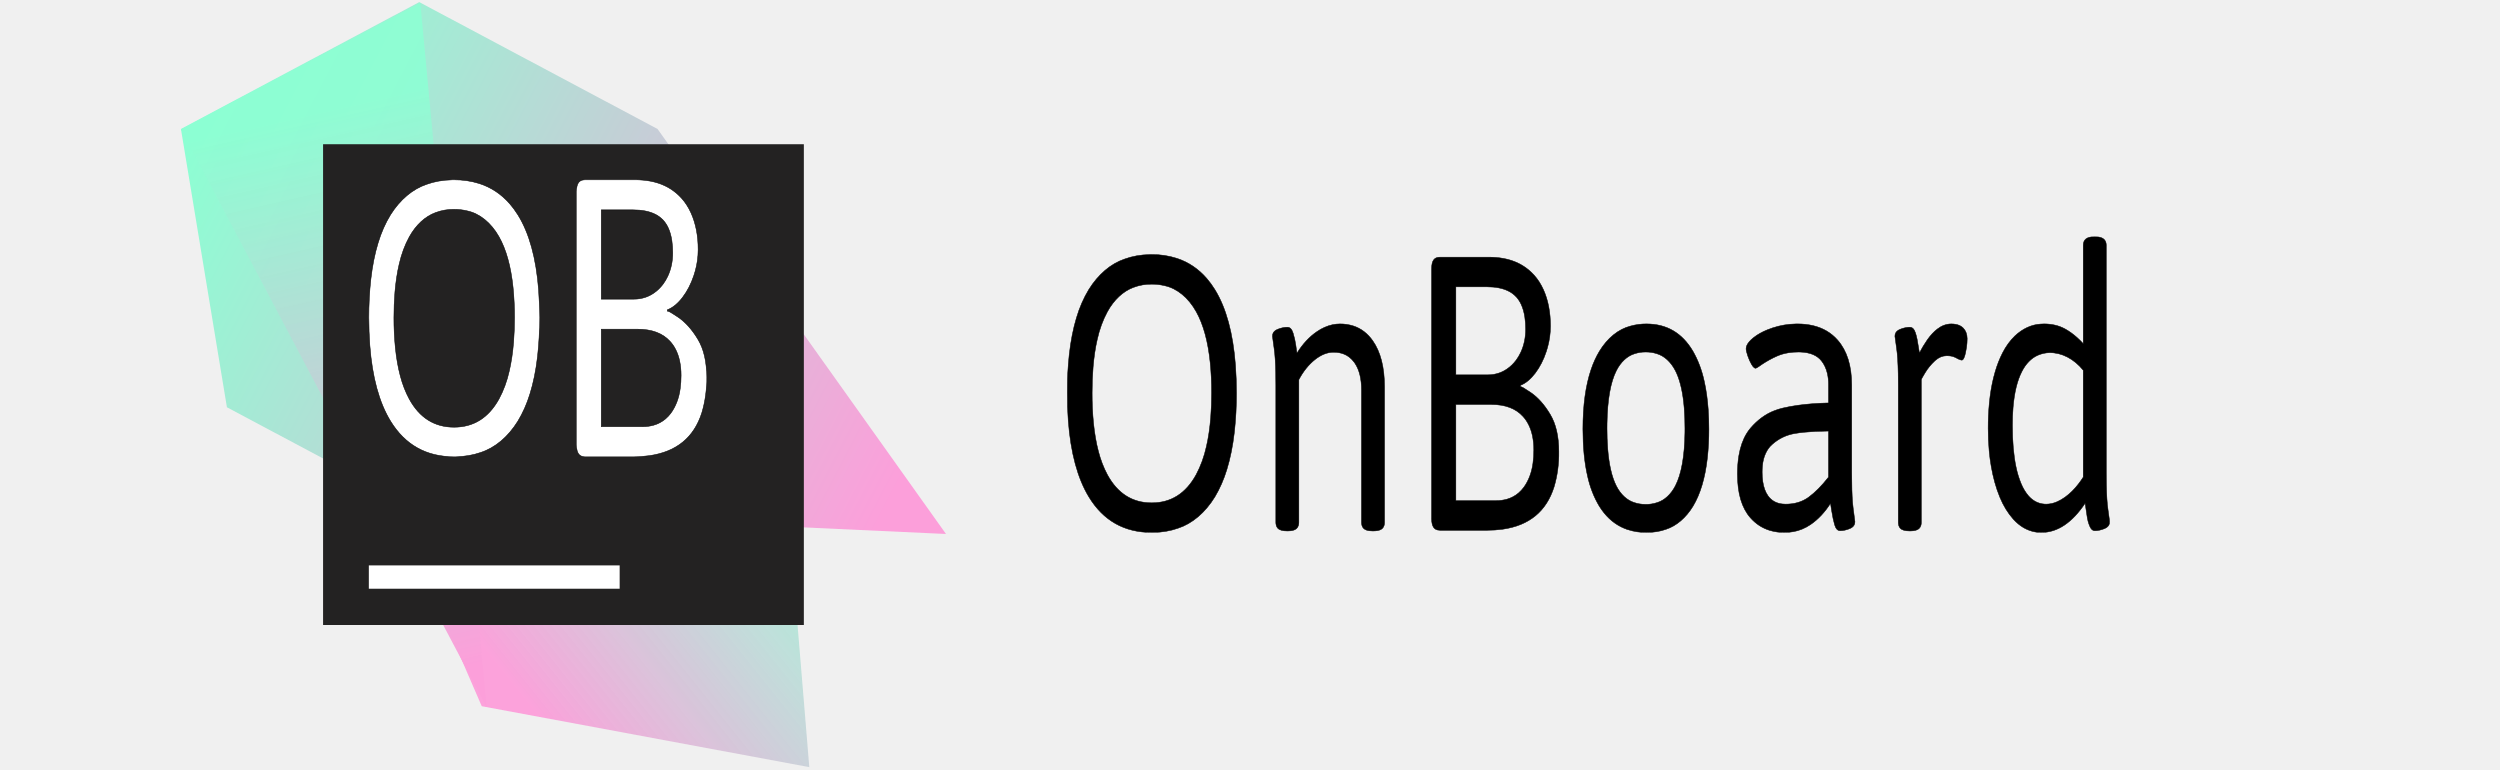
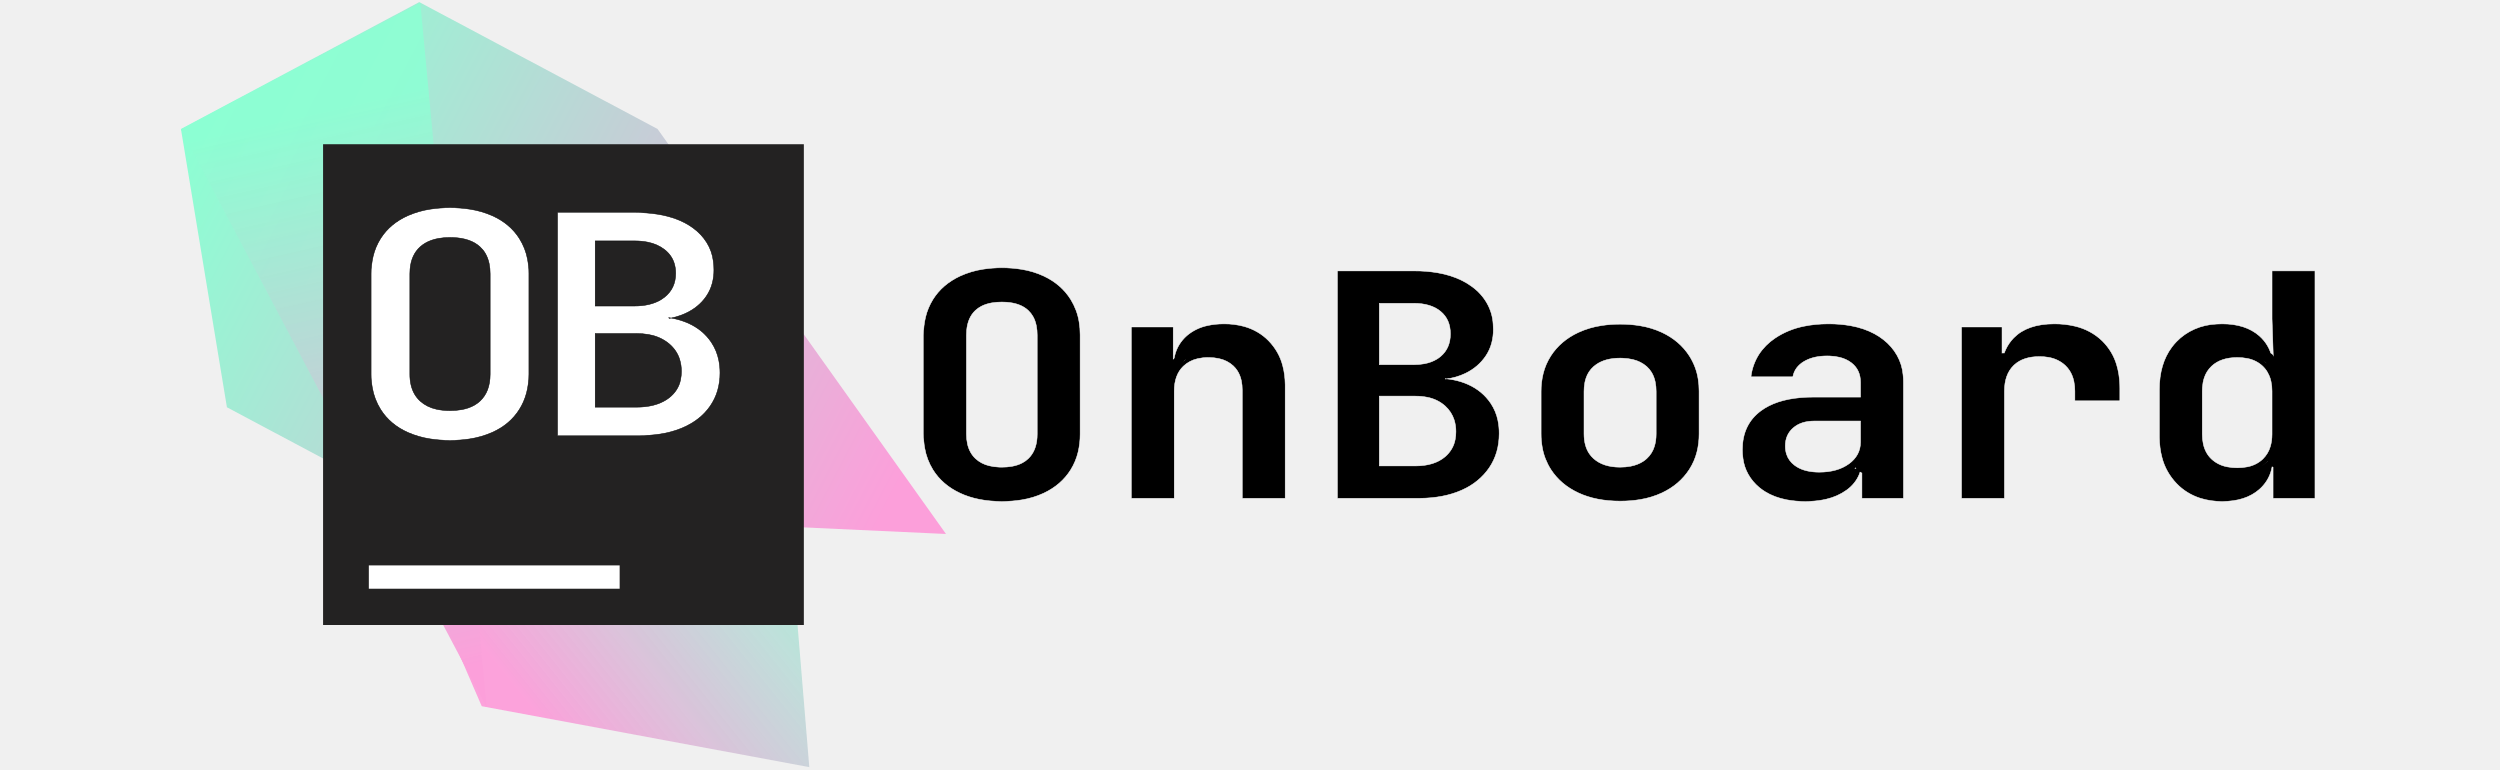
<svg xmlns="http://www.w3.org/2000/svg" version="1.1" width="130" height="40" viewBox="-50,126.499,1300,400.001">
  <defs>
    <clipPath id="clip-1">
-       <rect x="75.249" y="221.374" transform="scale(0.57143,0.57143)" width="700" height="700" id="clip-1" fill="none" stroke="none" stroke-width="1" stroke-linecap="butt" stroke-linejoin="miter" />
+       <rect x="-50" y="126.499" width="1300" height="400.001" id="clip-1" fill="none" stroke="none" stroke-width="1" stroke-linecap="butt" stroke-linejoin="miter" />
    </clipPath>
    <clipPath id="clip-2">
      <rect x="75.249" y="221.374" transform="scale(0.57143,0.57143)" width="700" height="700" id="clip-2" fill="none" stroke="none" stroke-width="1" stroke-linecap="butt" stroke-linejoin="miter" />
    </clipPath>
    <clipPath id="clip-3">
      <rect x="75.249" y="221.374" transform="scale(0.57143,0.57143)" width="700" height="700" id="clip-3" fill="none" stroke="none" stroke-width="1" stroke-linecap="butt" stroke-linejoin="miter" />
+     </clipPath>
+     <clipPath id="clip-4">
+       <rect x="75.249" y="221.374" transform="scale(0.57143,0.57143)" width="700" height="700" id="clip-4" fill="none" stroke="none" stroke-width="1" stroke-linecap="butt" stroke-linejoin="miter" />
    </clipPath>
    <linearGradient x1="215.031" y1="481.288" x2="365.537" y2="361.108" gradientUnits="userSpaceOnUse" id="color-1">
      <stop offset="0" stop-color="#fc9fda" stop-opacity="0.97" />
      <stop offset="1" stop-color="#8cffd3" stop-opacity="0.76" />
    </linearGradient>
    <linearGradient x1="47.678" y1="197.124" x2="412.71" y2="388.064" gradientUnits="userSpaceOnUse" id="color-2">
      <stop offset="0" stop-color="#8cffd3" />
      <stop offset="1" stop-color="#fc9fda" />
    </linearGradient>
    <linearGradient x1="130.793" y1="180.276" x2="197.06" y2="472.302" gradientUnits="userSpaceOnUse" id="color-3">
      <stop offset="0" stop-color="#8cffd3" stop-opacity="0.87" />
      <stop offset="1" stop-color="#fc9fda" />
    </linearGradient>
-     <linearGradient x1="174.004" y1="439.605" x2="259.147" y2="359.034" gradientUnits="userSpaceOnUse" id="color-4">
-       <stop offset="0" stop-color="#0e0202" />
-       <stop offset="1" stop-color="#000000" />
-     </linearGradient>
-     <linearGradient x1="216.069" y1="448.665" x2="301.212" y2="368.093" gradientUnits="userSpaceOnUse" id="color-5">
-       <stop offset="0" stop-color="#0e0202" />
-       <stop offset="1" stop-color="#000000" />
-     </linearGradient>
-     <clipPath id="clip-4">
-       <rect x="85.454" y="94.446" transform="scale(1.65928,2.32937)" width="53.517" height="61.819" id="clip-4" fill="none" fill-rule="nonzero" stroke="none" stroke-width="1" stroke-linecap="butt" />
-     </clipPath>
    <clipPath id="clip-5">
-       <rect x="148.461" y="92.803" transform="scale(1.68244,2.37063)" width="40.239" height="60.743" id="clip-5" fill="none" fill-rule="nonzero" stroke="none" stroke-width="1" stroke-linecap="butt" />
+       <rect x="129.101" y="149.147" transform="scale(1.85901,1.58903)" width="45.401" height="73.001" id="clip-5" fill="none" fill-rule="nonzero" stroke="none" stroke-width="1" stroke-linecap="butt" />
    </clipPath>
    <clipPath id="clip-6">
-       <rect x="307.135" y="106.767" transform="scale(1.64414,2.33793)" width="329.688" height="65.773" id="clip-6" fill="none" fill-rule="nonzero" stroke="none" stroke-width="1" stroke-linecap="butt" />
+       <rect x="76.732" y="145.352" transform="scale(1.86362,1.61333)" width="44.001" height="75.001" id="clip-6" fill="none" fill-rule="nonzero" stroke="none" stroke-width="1" stroke-linecap="butt" />
+     </clipPath>
+     <clipPath id="clip-7">
+       <rect x="240.873" y="164.045" transform="scale(1.78611,1.61998)" width="405.1" height="75.002" id="clip-7" fill="none" fill-rule="nonzero" stroke="none" stroke-width="1" stroke-linecap="butt" />
    </clipPath>
  </defs>
  <g id="document" fill-opacity="0" fill="#ffffff" fill-rule="nonzero" stroke="#000000" stroke-width="0" stroke-linecap="butt" stroke-linejoin="miter" stroke-miterlimit="10" stroke-dasharray="" stroke-dashoffset="0" font-family="none" font-weight="none" font-size="none" text-anchor="none" style="mix-blend-mode: normal">
    <rect x="-26.923" y="158.125" transform="scale(1.85714,0.8)" width="700" height="500" id="Shape 1 1" vector-effect="non-scaling-stroke" />
  </g>
  <g fill="none" fill-rule="none" stroke="none" stroke-width="none" stroke-linecap="none" stroke-linejoin="none" stroke-miterlimit="10" stroke-dasharray="" stroke-dashoffset="0" font-family="none" font-weight="none" font-size="none" text-anchor="none" style="mix-blend-mode: normal">
    <g>
      <g id="stage">
        <g id="layer1 1">
          <g clip-path="url(#clip-1)" id="Group 1" fill-rule="nonzero">
            <g id="Group 1" fill-opacity="0" fill="#ffffff" stroke="#000000" stroke-width="0" stroke-linecap="butt" stroke-linejoin="miter">
-               <rect x="75.249" y="158.124" transform="scale(0.57143,0.8)" width="700" height="500" id="Shape 1" />
+               <rect x="-26.923" y="158.125" transform="scale(1.85714,0.8)" width="700" height="500" id="Shape 1" />
            </g>
            <g id="Group 1">
              <g id="Group 1">
                <g id="Group 1">
                  <g id="Group 1">
                    <g clip-path="url(#clip-2)" id="Group 1">
                      <g id="Group 1" fill-opacity="0" fill="#ffffff" stroke="#000000" stroke-width="0" stroke-linecap="butt" stroke-linejoin="miter">
                        <rect x="75.249" y="158.124" transform="scale(0.57143,0.8)" width="700" height="500" id="Shape 1" />
                      </g>
                      <g id="Group 1">
                        <g id="Group 1">
                          <g id="Group 1">
                            <g id="Group 1">
                              <g clip-path="url(#clip-3)" id="Group 1">
                                <g id="Group 1" fill-opacity="0" fill="#ffffff" stroke="#000000" stroke-width="0" stroke-linecap="butt" stroke-linejoin="miter">
-                                   <rect x="75.249" y="221.374" transform="scale(0.57143,0.57143)" width="700" height="700" id="Shape 1" />
+                                   <rect x="75.249" y="158.124" transform="scale(0.57143,0.8)" width="700" height="500" id="Shape 1" />
                                </g>
-                                 <g id="Group 1" stroke-width="1" stroke-linecap="round" stroke-linejoin="round">
+                                 <g id="Group 1">
                                  <g id="Group 1">
                                    <g id="Group 1">
                                      <g id="Group 1">
-                                         <path d="" id="Path 1" fill="none" stroke="#000000" />
-                                         <path d="M198.654,329.588" id="Path 1" fill-opacity="0" fill="#ffffff" stroke-opacity="0" stroke="#000000" />
-                                         <path d="M200.502,493.73l-58.799,-135.801l216.773,17.971l12.355,149.513z" id="Path 1" fill="url(#color-1)" stroke-opacity="0" stroke="#000000" />
-                                         <path d="M44.086,193.572l123.92,-65.987l123.92,65.987l149.987,210.596l-273.907,-12.636l-100.009,-53.254z" id="Path 1" fill="url(#color-2)" stroke-opacity="0" stroke="#000000" />
-                                         <path d="M203.048,494.203l-158.962,-300.449l124.466,-65.879z" id="Path 1" fill="url(#color-3)" stroke-opacity="0" stroke="#000000" />
-                                         <path d="M232.861,384.176" id="Path 1" fill="url(#color-4)" stroke="#000000" />
+                                         <g clip-path="url(#clip-4)" id="Group 1">
+                                           <g id="Group 1" fill-opacity="0" fill="#ffffff" stroke="#000000" stroke-width="0" stroke-linecap="butt" stroke-linejoin="miter">
+                                             <rect x="75.249" y="221.374" transform="scale(0.57143,0.57143)" width="700" height="700" id="Shape 1" />
+                                           </g>
+                                           <g id="Group 1" stroke-width="1" stroke-linecap="round" stroke-linejoin="round">
+                                             <g id="Group 1">
+                                               <g id="Group 1">
+                                                 <g id="Group 1">
+                                                   <path d="" id="Path 1" fill="none" stroke="#000000" />
+                                                   <path d="M200.502,493.73l-58.799,-135.801l216.773,17.971l12.355,149.513z" id="Path 1" fill="url(#color-1)" stroke-opacity="0" stroke="#000000" />
+                                                   <path d="M44.086,193.572l123.92,-65.987l123.92,65.987l149.987,210.596l-273.907,-12.636l-100.009,-53.254z" id="Path 1" fill="url(#color-2)" stroke-opacity="0" stroke="#000000" />
+                                                   <path d="M203.048,494.203l-158.962,-300.449l124.466,-65.879z" id="Path 1" fill="url(#color-3)" stroke-opacity="0" stroke="#000000" />
+                                                 </g>
+                                               </g>
+                                             </g>
+                                           </g>
+                                         </g>
                                      </g>
                                    </g>
                                  </g>
                                </g>
                              </g>
                            </g>
                          </g>
                        </g>
                      </g>
                    </g>
+                     <path d="M118,451.5v-250h250v250z" id="Path 1" fill="#232222" stroke-opacity="0" stroke="#000000" stroke-width="1" stroke-linecap="round" stroke-linejoin="round" />
+                     <path d="M141.792,432.635v-12.129h130.43v12.129z" id="Path 1" fill="#ffffff" stroke-opacity="0" stroke="#000000" stroke-width="1" stroke-linecap="round" stroke-linejoin="round" />
                  </g>
                </g>
              </g>
            </g>
          </g>
-           <path d="M118,451.5v-250h250v250z" id="Path 1" fill="#232222" fill-rule="nonzero" stroke-opacity="0" stroke="#000000" stroke-width="1" stroke-linecap="round" stroke-linejoin="round" />
-           <path d="M141.792,432.635v-12.129h130.43v12.129z" id="Path 1" fill="#ffffff" fill-rule="nonzero" stroke-opacity="0" stroke="#000000" stroke-width="1" stroke-linecap="round" stroke-linejoin="round" />
-           <path d="M274.926,393.236" id="Path 1" fill="url(#color-5)" fill-rule="nonzero" stroke="#000000" stroke-width="1" stroke-linecap="round" stroke-linejoin="round" />
-           <g clip-path="url(#clip-4)" id="Group 1" stroke-linejoin="miter">
-             <g id="Group 1" fill="#ffffff" fill-rule="evenodd" stroke="#000000" stroke-width="0.25" stroke-linecap="round">
-               <path d="M186.111,363.998c-14.421,0 -25.413,-6.143 -32.975,-18.428c-5.947,-9.659 -9.555,-22.836 -10.825,-39.529c-0.354,-4.778 -0.527,-9.578 -0.518,-14.382c-0.027,-6.68 0.323,-13.353 1.049,-19.956c0.799,-6.982 2.053,-13.269 3.762,-18.861c1.6,-5.348 3.79,-10.309 6.491,-14.698c4.945,-7.849 11.494,-13.366 18.755,-15.798c4.002,-1.452 8.393,-2.229 13.171,-2.332c0.363,-0.008 0.727,-0.012 1.09,-0.012c4.431,-0.05 8.851,0.605 13.176,1.954c6.138,1.989 11.4,5.498 15.786,10.526c1.501,1.721 2.897,3.615 4.175,5.66c5.946,9.512 9.554,22.575 10.825,39.189c0.354,4.759 0.527,9.541 0.518,14.326c0.028,6.829 -0.338,13.65 -1.095,20.396c-0.834,7.154 -2.147,13.59 -3.937,19.306c-1.585,5.153 -3.712,9.943 -6.31,14.209c-5.076,8.159 -11.864,13.848 -19.389,16.25c-3.91,1.36 -8.183,2.083 -12.818,2.169c-0.31,0.006 -0.621,0.009 -0.931,0.009zM186.111,348.642c10.155,0 17.932,-4.872 23.333,-14.617c2.391,-4.413 4.216,-9.376 5.394,-14.668c1.044,-4.493 1.786,-9.474 2.227,-14.943c0.33,-4.236 0.491,-8.494 0.481,-12.756c0.019,-5.239 -0.231,-10.472 -0.748,-15.66c-1.138,-10.96 -3.576,-19.749 -7.312,-26.366c-4.114,-7.286 -10.045,-12.107 -16.594,-13.489c-2.24,-0.536 -4.508,-0.799 -6.78,-0.785c-3.246,-0.044 -6.482,0.523 -9.62,1.686c-5.404,1.985 -10.194,6.408 -13.633,12.588c-2.351,4.288 -4.146,9.124 -5.303,14.286c-1.019,4.345 -1.751,9.172 -2.197,14.482c-0.358,4.402 -0.532,8.829 -0.521,13.259c-0.019,5.266 0.23,10.528 0.745,15.744c0.549,5.347 1.4,10.19 2.555,14.531c1.129,4.361 2.72,8.457 4.721,12.15c5.347,9.706 13.098,14.559 23.253,14.559z" id="CompoundPath 1" />
-             </g>
-           </g>
          <g clip-path="url(#clip-5)" id="Group 1" stroke-linejoin="miter">
            <g id="Group 1" fill="#ffffff" fill-rule="evenodd" stroke="#000000" stroke-width="0.25" stroke-linecap="round">
-               <path d="M249.777,357.865v-131.729c0,-2.16 0.356,-3.723 1.068,-4.687c0.322,-0.427 0.704,-0.755 1.121,-0.965c0.334,-0.175 0.71,-0.303 1.127,-0.384c0.371,-0.069 0.746,-0.102 1.121,-0.1h26.123c2.618,-0.014 5.234,0.216 7.83,0.69c2.719,0.512 5.225,1.309 7.519,2.392c0.896,0.422 1.778,0.901 2.643,1.434c2.147,1.3 4.168,2.98 6.015,4.997c1.966,2.157 3.654,4.774 4.992,7.735c2.465,5.478 3.698,11.844 3.698,19.098c-0.012,3.795 -0.528,7.553 -1.521,11.08c-0.214,0.774 -0.447,1.538 -0.698,2.29c-1.422,4.327 -3.431,8.22 -5.914,11.46c-1.165,1.531 -2.446,2.875 -3.821,4.009c-1.276,1.048 -2.643,1.86 -4.066,2.416v0.811c0.001,-0.073 0.043,-0.131 0.094,-0.133c0.404,-0.112 2.101,0.845 5.091,2.871c0.161,0.109 0.322,0.219 0.483,0.33c3.78,2.584 7.189,6.404 10.228,11.46c3.04,5.054 4.559,11.594 4.559,19.619c0.103,6.387 -0.76,12.731 -2.532,18.612c-4.107,12.855 -13.209,20.281 -27.304,22.277c-2.752,0.378 -5.516,0.561 -8.281,0.55h-25.137c-0.938,0 -1.722,-0.187 -2.352,-0.562c-0.379,-0.218 -0.724,-0.537 -1.016,-0.941c-0.347,-0.5 -0.609,-1.105 -0.767,-1.768c-0.201,-0.801 -0.301,-1.755 -0.301,-2.861zM262.675,348.373h21.359c1.96,0.019 3.916,-0.239 5.84,-0.768c2.348,-0.67 4.426,-1.78 6.237,-3.328c1.007,-0.86 1.944,-1.873 2.793,-3.023c2.49,-3.401 4.165,-7.81 4.795,-12.614c0.317,-2.27 0.472,-4.578 0.463,-6.891c0.019,-2.614 -0.242,-5.217 -0.776,-7.721c-0.872,-3.999 -2.612,-7.513 -4.975,-10.047c-3.834,-4.205 -9.474,-6.308 -16.922,-6.308h-18.813zM262.675,282.045h17.006c2.056,0.016 4.106,-0.322 6.104,-1.008c1.466,-0.511 2.89,-1.24 4.246,-2.176c1.73,-1.175 3.323,-2.712 4.726,-4.559c0.929,-1.237 1.755,-2.621 2.461,-4.123c1.714,-3.612 2.615,-7.867 2.588,-12.211c0.012,-2.125 -0.134,-4.245 -0.434,-6.327c-0.394,-2.62 -1.055,-4.905 -1.985,-6.853c-0.687,-1.44 -1.534,-2.716 -2.509,-3.776c-1.287,-1.365 -2.723,-2.429 -4.252,-3.148c-3.022,-1.49 -6.862,-2.236 -11.521,-2.236h-16.431z" id="CompoundPath 1" />
+               <path d="M282.571,353h-42.571v-115.999h39.969c4.039,-0.022 8.072,0.278 12.046,0.896c7.315,1.181 13.4,3.531 18.256,7.049c6.013,4.341 9.823,10.506 10.63,17.198c0.23,1.569 0.343,3.149 0.338,4.731c0.016,2.309 -0.269,4.613 -0.85,6.868c-0.624,2.418 -1.686,4.739 -3.147,6.877c-2.665,3.867 -6.352,6.859 -11.061,8.978c-3.063,1.357 -6.365,2.28 -9.775,2.73c-2.239,0.305 -4.503,0.455 -6.771,0.448v-1.589c0.301,-0.005 0.602,-0.008 0.903,-0.008c6.446,0 12.155,1.088 17.129,3.265c5.205,2.278 9.295,5.641 12.269,10.09c1.901,2.886 3.196,6.034 3.828,9.302c0.433,2.176 0.645,4.381 0.634,6.588c0.024,3.1 -0.402,6.191 -1.268,9.202c-0.822,2.824 -2.117,5.531 -3.844,8.039c-3.408,4.926 -8.242,8.713 -14.5,11.362c-3.687,1.536 -7.609,2.617 -11.65,3.211c-3.488,0.521 -7.024,0.775 -10.565,0.761zM259.52,299.927v38.296h21.379c6.457,0 11.714,-1.325 15.772,-3.976c0.46,-0.3 0.904,-0.617 1.331,-0.95c3.084,-2.42 5.141,-5.645 5.848,-9.172c0.323,-1.482 0.481,-2.986 0.472,-4.494c0.023,-2.147 -0.295,-4.287 -0.944,-6.361c-0.945,-3.004 -2.799,-5.743 -5.376,-7.94c-2.993,-2.533 -6.806,-4.241 -10.946,-4.902c-2.027,-0.343 -4.09,-0.511 -6.157,-0.501zM259.52,251.779v33.846h20.263c5.659,0 10.299,-1.099 13.92,-3.296c0.661,-0.401 1.289,-0.839 1.881,-1.313c3.842,-3.072 5.763,-7.204 5.763,-12.394c0.02,-1.813 -0.252,-3.62 -0.807,-5.369c-0.849,-2.67 -2.568,-5.079 -4.956,-6.946c-2.456,-1.902 -5.442,-3.233 -8.672,-3.866c-2.114,-0.442 -4.429,-0.663 -6.943,-0.663z" id="CompoundPath 1" />
            </g>
          </g>
          <g clip-path="url(#clip-6)" id="Group 1" stroke-linejoin="miter">
-             <g id="Group 1" fill="#000000" fill-rule="evenodd" stroke="#000000" stroke-width="0.25" stroke-linecap="round">
-               <path d="M613.433,398.133v-71.234c0.001,-2.054 -0.017,-4.107 -0.056,-6.16c-0.111,-5.701 -0.386,-10.022 -0.827,-12.961c-0.562,-3.741 -0.856,-5.87 -0.881,-6.387c-0.002,-0.021 -0.003,-0.042 -0.003,-0.063c0,-1.342 0.577,-2.378 1.73,-3.109c0.312,-0.194 0.632,-0.357 0.96,-0.486c0.963,-0.393 1.944,-0.686 2.936,-0.877c0.717,-0.137 1.439,-0.206 2.162,-0.208c1.337,0 2.327,1.028 2.969,3.084c0.642,2.054 1.111,4.147 1.406,6.277c0.059,0.43 0.119,0.861 0.179,1.291c0.198,1.404 0.339,2.344 0.423,2.82c2.998,-4.794 6.463,-8.523 10.396,-11.187c2.524,-1.737 5.214,-2.938 7.984,-3.565c1.303,-0.286 2.619,-0.43 3.938,-0.43c2.334,-0.026 4.662,0.32 6.942,1.031c4.059,1.314 7.431,3.881 10.118,7.701c4.095,5.823 6.142,13.834 6.142,24.032v70.435c0.005,0.501 -0.054,0.999 -0.173,1.471c-0.189,0.722 -0.532,1.308 -1.029,1.758c-0.053,0.048 -0.108,0.094 -0.163,0.138c-0.771,0.613 -1.925,0.966 -3.464,1.059c-0.29,0.017 -0.581,0.026 -0.871,0.026h-0.643c-0.495,0.002 -0.991,-0.026 -1.485,-0.084c-1.189,-0.145 -2.113,-0.478 -2.77,-1.001c-0.333,-0.256 -0.624,-0.607 -0.857,-1.031c-0.275,-0.511 -0.438,-1.121 -0.49,-1.831c-0.012,-0.168 -0.018,-0.336 -0.018,-0.505v-68.724c0,-5.904 -1.138,-10.565 -3.413,-13.983c-0.13,-0.196 -0.263,-0.387 -0.4,-0.573c-1.521,-2.037 -3.378,-3.498 -5.399,-4.25c-1.586,-0.628 -3.359,-0.942 -5.319,-0.942c-3.21,0 -6.435,1.274 -9.672,3.823c-3.282,2.604 -6.141,6.163 -8.39,10.446v74.204c0.005,0.501 -0.054,0.999 -0.173,1.471c-0.189,0.722 -0.532,1.308 -1.029,1.758c-0.053,0.048 -0.108,0.094 -0.163,0.138c-0.91,0.723 -2.328,1.085 -4.255,1.085h-0.562c-0.501,0.002 -1.002,-0.024 -1.501,-0.077c-0.976,-0.108 -1.773,-0.33 -2.394,-0.666c-0.179,-0.096 -0.352,-0.21 -0.52,-0.341c-0.333,-0.256 -0.625,-0.607 -0.858,-1.031c-0.275,-0.511 -0.438,-1.121 -0.488,-1.831c-0.012,-0.168 -0.018,-0.336 -0.018,-0.505zM1033.297,305.207v-51.142c0,-2.968 1.873,-4.451 5.62,-4.451h0.641c0.648,-0.005 1.295,0.047 1.938,0.157c1.335,0.242 2.315,0.76 2.94,1.555c0.547,0.694 0.848,1.698 0.822,2.74v118.154c-0.001,2.054 0.017,4.107 0.056,6.16c0.11,5.7 0.385,10.02 0.827,12.959c0.562,3.741 0.856,5.87 0.881,6.387c0.001,0.021 0.002,0.042 0.002,0.063c0,1.342 -0.576,2.378 -1.728,3.109c-0.312,0.194 -0.632,0.357 -0.96,0.486c-0.854,0.348 -1.722,0.62 -2.599,0.814c-0.8,0.177 -1.609,0.267 -2.419,0.271c-0.843,0.018 -1.646,-0.508 -2.185,-1.431c-0.142,-0.232 -0.27,-0.479 -0.385,-0.739c-0.382,-0.852 -0.703,-1.756 -0.959,-2.698c-0.149,-0.553 -0.271,-1.12 -0.365,-1.697c-0.071,-0.438 -0.141,-0.877 -0.209,-1.316c-0.21,-1.359 -0.488,-3.206 -0.832,-5.541c-0.041,-0.282 -0.082,-0.564 -0.123,-0.846c-6.797,10.122 -14.37,15.183 -22.72,15.183c-3.202,0.046 -6.379,-0.815 -9.345,-2.532c-1.884,-1.117 -3.655,-2.589 -5.265,-4.374c-2.814,-3.142 -5.186,-7.01 -6.993,-11.402c-1.042,-2.503 -1.939,-5.124 -2.682,-7.834c-1.426,-5.231 -2.397,-10.69 -2.892,-16.256c-0.353,-3.884 -0.527,-7.797 -0.52,-11.713c-0.012,-4.41 0.189,-8.815 0.602,-13.186c0.459,-4.707 1.18,-9.058 2.164,-13.053c0.271,-1.103 0.566,-2.194 0.886,-3.271c1.007,-3.448 2.294,-6.718 3.834,-9.742c1.756,-3.445 3.923,-6.427 6.402,-8.809c3.96,-3.752 8.564,-5.896 13.318,-6.203c0.618,-0.05 1.236,-0.075 1.855,-0.075c1.895,-0.012 3.787,0.194 5.659,0.615c1.811,0.407 3.587,1.081 5.299,2.011c2.169,1.206 4.251,2.706 6.218,4.479c1.104,0.989 2.177,2.045 3.216,3.168zM900.834,336.031v-9.59c0.015,-1.938 -0.189,-3.867 -0.602,-5.714c-0.584,-2.535 -1.638,-4.801 -3.05,-6.558c-2.283,-2.89 -5.943,-4.424 -10.98,-4.603c-0.341,-0.012 -0.682,-0.019 -1.023,-0.019c-1.754,-0.007 -3.507,0.128 -5.25,0.404c-2.122,0.346 -4.079,0.915 -5.87,1.707c-2.654,1.165 -5.249,2.589 -7.765,4.262c-0.397,0.266 -0.793,0.539 -1.185,0.818c-0.204,0.146 -0.409,0.288 -0.615,0.428c-0.797,0.538 -1.309,0.814 -1.536,0.828c-0.006,0 -0.012,0 -0.018,0c-0.25,-0.007 -0.495,-0.095 -0.717,-0.257c-0.443,-0.307 -0.912,-0.887 -1.409,-1.739c-0.776,-1.333 -1.445,-2.836 -2.007,-4.51c-0.562,-1.674 -0.843,-2.891 -0.843,-3.652c0.012,-0.618 0.148,-1.218 0.391,-1.73c0.543,-1.23 1.647,-2.527 3.315,-3.893c0.036,-0.029 0.071,-0.058 0.107,-0.086c1.076,-0.859 2.192,-1.611 3.341,-2.251c1.173,-0.664 2.455,-1.28 3.846,-1.849c0.93,-0.379 1.867,-0.724 2.81,-1.036c3.964,-1.302 8.016,-1.989 12.084,-2.048c0.28,-0.005 0.56,-0.007 0.84,-0.007c2.699,-0.022 5.396,0.271 8.061,0.877c5.16,1.217 9.404,3.703 12.731,7.456c4.925,5.556 7.387,13.357 7.387,23.403v45.55c0,6.655 0.159,11.916 0.478,15.781c0.089,1.12 0.21,2.233 0.363,3.339c0.066,0.462 0.132,0.924 0.197,1.386c0.431,3.042 0.646,4.73 0.646,5.064c0,1.342 -0.577,2.378 -1.73,3.109c-0.312,0.194 -0.632,0.357 -0.96,0.486c-0.854,0.348 -1.722,0.62 -2.599,0.814c-0.8,0.177 -1.609,0.267 -2.419,0.271c-1.273,0 -2.217,-1.01 -2.833,-3.03c-0.006,-0.017 -0.011,-0.034 -0.016,-0.051c-0.556,-1.856 -1.1,-4.458 -1.634,-7.804c-0.059,-0.367 -0.116,-0.734 -0.173,-1.101l-0.321,-2.282c-2.924,4.621 -6.455,8.382 -10.396,11.072c-2.839,1.924 -5.879,3.176 -9.002,3.708c-1.528,0.272 -3.066,0.406 -4.605,0.402c-2.529,0.024 -5.052,-0.329 -7.529,-1.054c-3.928,-1.189 -7.307,-3.388 -10.134,-6.595c-4.495,-5.098 -6.743,-12.671 -6.743,-22.718c-0.019,-3.184 0.222,-6.361 0.717,-9.466c0.763,-4.599 2.135,-8.501 4.117,-11.704c0.612,-0.988 1.277,-1.905 1.989,-2.745c3.582,-4.181 7.744,-7.24 12.214,-8.978c1.462,-0.586 2.946,-1.056 4.444,-1.41c2.644,-0.62 5.302,-1.112 7.969,-1.475c4.756,-0.662 10.06,-1.065 15.914,-1.209zM694.434,396.19v-129.91c0,-2.131 0.348,-3.671 1.044,-4.622c0.315,-0.421 0.688,-0.745 1.095,-0.952c0.327,-0.173 0.694,-0.299 1.102,-0.379c0.363,-0.068 0.729,-0.101 1.095,-0.098h25.529c2.558,-0.014 5.115,0.213 7.652,0.68c2.657,0.505 5.106,1.291 7.348,2.359c0.875,0.416 1.737,0.887 2.583,1.412c2.099,1.283 4.074,2.94 5.879,4.931c1.921,2.128 3.571,4.708 4.878,7.629c2.408,5.402 3.612,11.68 3.612,18.834c-0.012,3.742 -0.516,7.449 -1.486,10.927c-0.209,0.764 -0.436,1.517 -0.681,2.258c-1.39,4.268 -3.354,8.107 -5.781,11.302c-1.138,1.51 -2.39,2.836 -3.734,3.953c-1.247,1.033 -2.583,1.834 -3.974,2.382v0.8c0.001,-0.072 0.042,-0.13 0.092,-0.131c0.395,-0.111 2.053,0.833 4.975,2.831c0.158,0.108 0.316,0.216 0.474,0.325c3.693,2.548 7.024,6.316 9.995,11.302c2.97,4.984 4.456,11.434 4.456,19.349c0.1,6.299 -0.744,12.556 -2.476,18.355c-4.014,12.678 -12.908,20.001 -26.683,21.97c-2.689,0.372 -5.39,0.554 -8.092,0.542h-24.565c-0.916,0 -1.683,-0.185 -2.299,-0.554c-0.37,-0.215 -0.708,-0.53 -0.993,-0.928c-0.339,-0.493 -0.596,-1.09 -0.75,-1.744c-0.196,-0.79 -0.294,-1.732 -0.294,-2.824zM548.887,403.384c-14.29,0 -25.181,-6.165 -32.674,-18.495c-5.893,-9.695 -9.468,-22.919 -10.726,-39.672c-0.351,-4.796 -0.522,-9.615 -0.513,-14.437c-0.027,-6.705 0.32,-13.402 1.039,-20.029c0.791,-7.008 2.034,-13.318 3.727,-18.93c1.585,-5.368 3.756,-10.347 6.432,-14.752c4.9,-7.878 11.39,-13.415 18.584,-15.856c3.966,-1.457 8.316,-2.237 13.051,-2.34c0.36,-0.008 0.72,-0.012 1.08,-0.012c4.39,-0.051 8.77,0.607 13.056,1.962c6.082,1.997 11.296,5.518 15.642,10.565c1.487,1.728 2.871,3.628 4.137,5.681c5.891,9.547 9.467,22.658 10.726,39.333c0.351,4.776 0.522,9.576 0.513,14.378c0.028,6.854 -0.335,13.7 -1.085,20.471c-0.826,7.181 -2.127,13.639 -3.902,19.377c-1.57,5.172 -3.678,9.979 -6.253,14.261c-5.03,8.189 -11.756,13.899 -19.212,16.309c-3.875,1.365 -8.108,2.091 -12.701,2.177c-0.307,0.006 -0.615,0.009 -0.922,0.009zM548.887,387.973c10.062,0 17.769,-4.89 23.12,-14.671c2.369,-4.429 4.178,-9.411 5.345,-14.722c1.035,-4.509 1.77,-9.508 2.206,-14.998c0.327,-4.251 0.487,-8.526 0.477,-12.803c0.019,-5.258 -0.229,-10.511 -0.742,-15.718c-1.128,-11.001 -3.543,-19.822 -7.246,-26.463c-4.076,-7.313 -9.954,-12.152 -16.443,-13.539c-2.219,-0.538 -4.467,-0.802 -6.718,-0.788c-3.216,-0.044 -6.423,0.525 -9.533,1.693c-5.355,1.992 -10.101,6.431 -13.508,12.634c-2.33,4.304 -4.108,9.158 -5.255,14.339c-1.01,4.361 -1.735,9.206 -2.177,14.535c-0.355,4.418 -0.527,8.861 -0.516,13.308c-0.019,5.286 0.228,10.566 0.738,15.802c0.544,5.366 1.388,10.228 2.532,14.584c1.118,4.377 2.695,8.488 4.678,12.195c5.298,9.741 12.979,14.612 23.041,14.612zM796.42,401.902c3.204,1.023 6.481,1.52 9.765,1.482c3.682,0 7.055,-0.546 10.12,-1.639c5.478,-1.788 10.412,-6.013 14.085,-12.061c3.782,-6.295 6.26,-14.6 7.435,-24.913c0.549,-5.013 0.814,-10.081 0.794,-15.154c0.005,-3.383 -0.107,-6.765 -0.337,-10.133c-0.374,-5.351 -1.059,-10.24 -2.055,-14.668c-1.238,-5.767 -3.262,-11.13 -5.958,-15.783c-5.566,-9.398 -13.594,-14.098 -24.083,-14.098c-2.807,-0.024 -5.609,0.353 -8.364,1.125c-6.267,1.618 -11.956,6.236 -16.122,13.088c-1.736,2.889 -3.198,6.089 -4.349,9.518c-2.827,8.336 -4.24,18.653 -4.24,30.952c0,9.299 0.797,17.421 2.391,24.368c1.256,5.748 3.325,11.071 6.078,15.643c0.778,1.265 1.615,2.455 2.506,3.561c3.387,4.207 7.499,7.111 12.336,8.713zM937.122,398.133v-71.234c0.001,-2.054 -0.017,-4.107 -0.056,-6.16c-0.111,-5.701 -0.386,-10.022 -0.827,-12.961c-0.562,-3.741 -0.856,-5.87 -0.881,-6.387c-0.002,-0.021 -0.003,-0.042 -0.003,-0.063c0,-1.342 0.577,-2.378 1.73,-3.109c0.312,-0.194 0.632,-0.357 0.96,-0.486c0.963,-0.393 1.944,-0.686 2.936,-0.877c0.717,-0.137 1.439,-0.206 2.162,-0.208c0.917,-0.028 1.788,0.575 2.338,1.62c0.218,0.399 0.404,0.832 0.552,1.291c0.613,1.853 1.153,4.416 1.619,7.689c0.022,0.158 0.044,0.316 0.066,0.475l0.401,2.396c1.237,-2.497 2.623,-4.837 4.143,-6.995c1.676,-2.346 3.395,-4.187 5.156,-5.525c2.219,-1.732 4.708,-2.647 7.239,-2.663c0.753,-0.004 1.506,0.058 2.254,0.187c1.64,0.293 2.948,0.934 3.926,1.924c1.366,1.383 2.062,3.222 2.088,5.52c0,0.044 0,0.087 0,0.131c-0.004,1.452 -0.109,2.9 -0.312,4.323c-0.14,0.988 -0.317,1.966 -0.531,2.927c-0.096,0.44 -0.204,0.873 -0.326,1.3c-0.411,1.426 -0.866,2.248 -1.366,2.464c-0.089,0.04 -0.181,0.06 -0.275,0.061c-0.347,0 -0.948,-0.196 -1.8,-0.589c-0.069,-0.032 -0.138,-0.063 -0.207,-0.096c-0.856,-0.533 -1.712,-0.933 -2.568,-1.199c-0.336,-0.102 -0.675,-0.181 -1.016,-0.236c-0.66,-0.109 -1.418,-0.164 -2.275,-0.164c-2.072,0.006 -4.101,0.84 -5.855,2.408c-0.123,0.108 -0.246,0.218 -0.367,0.332c-1.954,1.827 -3.6,3.844 -4.937,6.051c-0.157,0.259 -0.314,0.52 -0.47,0.781c-1.025,1.714 -1.537,2.671 -1.537,2.871v74.204c0.005,0.501 -0.054,0.999 -0.173,1.471c-0.189,0.722 -0.532,1.308 -1.029,1.758c-0.053,0.048 -0.108,0.094 -0.163,0.138c-0.91,0.723 -2.328,1.085 -4.255,1.085h-0.562c-0.501,0.002 -1.002,-0.024 -1.501,-0.077c-0.976,-0.108 -1.773,-0.33 -2.394,-0.666c-0.179,-0.096 -0.352,-0.21 -0.52,-0.341c-0.333,-0.256 -0.625,-0.607 -0.858,-1.031c-0.275,-0.511 -0.438,-1.121 -0.488,-1.831c-0.012,-0.168 -0.018,-0.336 -0.018,-0.505zM805.783,388.772c2.016,0.025 4.026,-0.291 5.99,-0.942c3.781,-1.177 7.131,-4.271 9.424,-8.704c3.141,-6.09 4.796,-15.334 4.964,-27.733c0.009,-0.707 0.014,-1.414 0.013,-2.12c0.011,-3.538 -0.121,-7.074 -0.393,-10.591c-0.607,-7.517 -1.917,-13.537 -3.928,-18.061c-0.208,-0.468 -0.427,-0.925 -0.656,-1.372c-2.347,-4.561 -5.805,-7.715 -9.699,-8.847c-1.876,-0.59 -3.793,-0.877 -5.715,-0.856c-1.999,-0.026 -3.994,0.291 -5.94,0.942c-3.749,1.181 -7.063,4.278 -9.312,8.704c-3.056,6.018 -4.682,15.185 -4.878,27.501c-0.013,0.859 -0.02,1.719 -0.02,2.579c-0.01,3.535 0.118,7.067 0.385,10.581c0.654,8.29 2.145,14.733 4.472,19.328c2.248,4.416 5.564,7.496 9.311,8.65c1.799,0.622 3.776,0.935 5.932,0.94c0.017,0 0.034,0 0.051,0zM1033.297,374.616v-55.594c-4.893,-5.962 -11.138,-9.207 -17.582,-9.134c-2.038,0.045 -4.061,0.491 -6.013,1.328c-3.394,1.46 -6.349,4.487 -8.397,8.604c-2.361,4.662 -3.862,10.861 -4.502,18.598c-0.245,3.074 -0.364,6.165 -0.355,9.258c0,8.443 0.629,15.643 1.886,21.6c0.622,3.049 1.512,5.974 2.649,8.706c1.009,2.446 2.318,4.615 3.867,6.401c2.331,2.626 5.114,4.042 8.347,4.248c0.277,0.017 0.555,0.026 0.832,0.026c1.952,-0.017 3.89,-0.452 5.751,-1.288c1.405,-0.625 2.771,-1.416 4.082,-2.366c2.519,-1.825 4.852,-4.127 6.935,-6.843c0.871,-1.126 1.705,-2.308 2.499,-3.544zM707.038,386.832h20.874c1.915,0.018 3.826,-0.235 5.705,-0.757c2.294,-0.661 4.326,-1.755 6.095,-3.282c0.984,-0.848 1.899,-1.848 2.729,-2.981c2.433,-3.354 4.071,-7.703 4.686,-12.442c0.31,-2.237 0.462,-4.514 0.452,-6.794c0.02,-2.578 -0.235,-5.145 -0.756,-7.615c-0.852,-3.944 -2.553,-7.409 -4.862,-9.908c-3.746,-4.147 -9.259,-6.221 -16.538,-6.221h-18.385zM707.038,321.419h16.619c2.01,0.016 4.014,-0.317 5.967,-0.994c1.432,-0.504 2.823,-1.223 4.148,-2.146c1.691,-1.159 3.249,-2.676 4.62,-4.498c0.907,-1.22 1.714,-2.583 2.404,-4.063c1.675,-3.562 2.557,-7.758 2.53,-12.043c0.011,-2.095 -0.132,-4.187 -0.426,-6.24c-0.385,-2.584 -1.031,-4.837 -1.94,-6.759c-0.671,-1.421 -1.499,-2.68 -2.451,-3.727c-1.258,-1.346 -2.661,-2.393 -4.155,-3.102c-2.953,-1.47 -6.706,-2.205 -11.259,-2.205h-16.057zM900.834,374.616v-23.973c-2.28,0.022 -4.561,0.089 -6.84,0.201c-4.069,0.204 -7.595,0.556 -10.58,1.054c-4.55,0.761 -8.537,2.682 -11.963,5.765c-2.722,2.371 -4.544,6.365 -4.957,10.867c-0.123,1.145 -0.184,2.302 -0.181,3.46c-0.008,1.629 0.101,3.256 0.326,4.854c0.452,3.092 1.373,5.603 2.765,7.533c1.74,2.41 4.176,3.801 7.308,4.176c0.6,0.071 1.202,0.106 1.804,0.105c4.316,0 8.049,-1.023 11.197,-3.07c0.285,-0.185 0.567,-0.38 0.845,-0.584c3.319,-2.435 6.744,-5.897 10.276,-10.387z" id="CompoundPath 1" />
+             <g id="Group 1" fill="#ffffff" fill-rule="evenodd" stroke="#000000" stroke-width="0.25" stroke-linecap="round">
+               <path d="M142.999,321.135v-52.272c-0.019,-3.04 0.321,-6.073 1.016,-9.052c0.758,-3.266 2.08,-6.415 3.923,-9.34c3.292,-5.163 8.014,-9.115 14.163,-11.858c3.722,-1.633 7.706,-2.773 11.819,-3.382c3.328,-0.501 6.701,-0.746 10.078,-0.732c3.497,-0.015 6.988,0.248 10.429,0.787c3.99,0.618 7.854,1.739 11.469,3.327c6.15,2.743 10.871,6.695 14.163,11.858c2.107,3.35 3.543,6.985 4.245,10.751c0.473,2.472 0.705,4.974 0.693,7.479v52.433c0,6.991 -1.646,13.095 -4.939,18.311c-3.292,5.216 -8.014,9.196 -14.163,11.939c-3.721,1.634 -7.705,2.774 -11.817,3.383c-3.329,0.5 -6.702,0.745 -10.08,0.731c-3.496,0.015 -6.987,-0.248 -10.427,-0.787c-3.991,-0.618 -7.855,-1.738 -11.471,-3.327c-6.15,-2.743 -10.871,-6.722 -14.163,-11.939c-2.198,-3.533 -3.666,-7.371 -4.34,-11.342c-0.406,-2.306 -0.606,-4.637 -0.598,-6.97zM204.871,321.135v-52.272c0.013,-1.783 -0.16,-3.564 -0.518,-5.321c-0.427,-2.02 -1.12,-3.823 -2.078,-5.409c-0.723,-1.206 -1.637,-2.319 -2.715,-3.306c-3.208,-2.923 -7.767,-4.522 -13.677,-4.796c-0.627,-0.029 -1.256,-0.044 -1.884,-0.044c-2.049,-0.013 -4.095,0.162 -6.101,0.521c-2.599,0.484 -4.874,1.304 -6.825,2.46c-0.918,0.544 -1.769,1.166 -2.542,1.859c-3.123,2.799 -4.893,6.688 -5.308,11.669c-0.065,0.788 -0.097,1.577 -0.097,2.367v52.272c-0.014,1.841 0.181,3.679 0.583,5.487c0.794,3.442 2.401,6.265 4.821,8.468c2.268,2.036 5.149,3.481 8.317,4.17c2.147,0.5 4.53,0.75 7.151,0.75c2.035,0.013 4.066,-0.156 6.06,-0.505c2.455,-0.446 4.612,-1.188 6.472,-2.226c1.11,-0.619 2.127,-1.354 3.028,-2.189c3.541,-3.28 5.311,-7.932 5.311,-13.955z" id="CompoundPath 1" />
            </g>
          </g>
+           <path d="M282.2,294c0,-3.59 3.582,-6.5 8,-6.5c4.418,0 8,2.91 8,6.5c0,3.59 -3.582,6.5 -8,6.5c-4.418,0 -8,-2.91 -8,-6.5z" id="Path 1" fill="#ffffff" fill-rule="nonzero" stroke-opacity="0" stroke="#000000" stroke-width="1" stroke-linecap="round" stroke-linejoin="round" />
+           <g clip-path="url(#clip-7)" id="Group 1" stroke-linejoin="miter">
+             <g id="Group 1" fill="#000000" fill-rule="evenodd" stroke="#ffffff" stroke-width="0.25" stroke-linecap="round">
+               <path d="M560.609,385.627h-22.326v-89.099h21.79v17.01h6.073l-6.073,4.698c-0.02,-2.354 0.259,-4.703 0.834,-6.998c0.927,-3.872 3.091,-7.41 6.221,-10.173c3.039,-2.613 6.795,-4.44 10.877,-5.289c2.587,-0.578 5.421,-0.867 8.502,-0.867c3.527,-0.032 7.039,0.418 10.418,1.335c4.909,1.361 9.309,3.927 12.712,7.413c3.638,3.727 6.181,8.226 7.394,13.081c0.793,2.979 1.215,6.214 1.265,9.707c0.003,0.234 0.004,0.468 0.004,0.701v58.481h-22.326v-56.375c0.013,-1.649 -0.154,-3.295 -0.498,-4.913c-0.427,-1.926 -1.127,-3.632 -2.099,-5.119c-0.576,-0.883 -1.263,-1.702 -2.047,-2.441c-2.04,-1.897 -4.641,-3.22 -7.489,-3.809c-1.582,-0.353 -3.307,-0.541 -5.173,-0.562c-0.126,-0.002 -0.251,-0.003 -0.377,-0.003c-1.838,-0.014 -3.671,0.183 -5.455,0.586c-2.864,0.638 -5.466,2.008 -7.495,3.95c-3.155,3.024 -4.733,7.344 -4.733,12.96zM1072.864,353.227v-24.138c0,-8.946 2.171,-16.316 6.514,-22.113c0.74,-0.989 1.548,-1.936 2.417,-2.835c5.268,-5.496 12.786,-8.798 20.806,-9.138c0.981,-0.064 1.965,-0.096 2.949,-0.096c8.097,0 14.527,2.079 19.29,6.237c3.382,2.98 5.659,6.84 6.514,11.045c0.433,1.991 0.644,4.016 0.63,6.046l-5.001,-4.698h5.18l-0.714,-21.222v-24.948h22.326v118.258h-21.79v-17.01h-5.001l5.001,-4.698c0.023,2.427 -0.287,4.848 -0.922,7.206c-0.995,3.765 -3.154,7.194 -6.223,9.885c-4.763,4.158 -11.193,6.237 -19.29,6.237c-3.86,0.038 -7.7,-0.517 -11.356,-1.643c-4.76,-1.52 -9.002,-4.136 -12.31,-7.591c-3.744,-3.893 -6.37,-8.564 -7.643,-13.6c-0.86,-3.194 -1.317,-6.67 -1.372,-10.429c-0.004,-0.252 -0.005,-0.504 -0.005,-0.757zM893.003,332.978h24.47v-7.614c0,-4.32 -1.548,-7.695 -4.644,-10.125c-1.796,-1.385 -3.913,-2.383 -6.194,-2.921c-1.575,-0.392 -3.298,-0.625 -5.167,-0.698c-0.44,-0.017 -0.88,-0.026 -1.32,-0.026c-4.463,0 -8.229,0.813 -11.299,2.438c-0.287,0.152 -0.57,0.311 -0.847,0.478c-1.501,0.885 -2.792,2.035 -3.794,3.381c-0.995,1.376 -1.65,2.93 -1.922,4.557h-21.79c0.467,-4.102 1.873,-8.071 4.128,-11.652c2.14,-3.293 4.988,-6.161 8.375,-8.435c4.547,-3.061 9.768,-5.199 15.307,-6.268c3.744,-0.765 7.789,-1.159 12.135,-1.183c0.141,-0.001 0.281,-0.001 0.422,-0.002c3.861,-0.023 7.715,0.301 11.506,0.967c4.641,0.846 8.767,2.247 12.378,4.204c1.628,0.88 3.169,1.887 4.605,3.01c5.956,4.63 9.64,11.216 10.243,18.309c0.139,1.264 0.208,2.533 0.205,3.804v60.425h-21.612v-15.552h-3.572l3.572,-4.374c0.032,2.505 -0.417,4.996 -1.325,7.361c-1.326,3.302 -3.653,6.197 -6.712,8.353c-3.068,2.188 -6.609,3.767 -10.393,4.635c-2.691,0.649 -5.625,1.034 -8.802,1.155c-0.746,0.028 -1.492,0.042 -2.238,0.042c-3.25,0.021 -6.493,-0.267 -9.677,-0.86c-4.255,-0.822 -7.99,-2.232 -11.208,-4.231c-1.073,-0.666 -2.091,-1.401 -3.049,-2.198c-4.722,-3.937 -7.716,-9.29 -8.43,-15.072c-0.218,-1.502 -0.325,-3.015 -0.322,-4.529c0,-8.748 3.215,-15.498 9.645,-20.25c5.15,-3.805 12.018,-6.086 20.603,-6.844c2.235,-0.193 4.479,-0.288 6.725,-0.283zM992.311,385.627h-22.326v-89.099h21.076v17.01h5.537l-6.609,10.368c-0.017,-2.72 0.205,-5.436 0.664,-8.124c0.505,-2.838 1.297,-5.389 2.377,-7.653c1.01,-2.163 2.395,-4.165 4.103,-5.931c4.763,-4.86 11.788,-7.29 21.076,-7.29c3.557,-0.028 7.103,0.359 10.551,1.152c5.546,1.26 10.568,3.955 14.455,7.758c3.595,3.573 6.166,7.892 7.489,12.578c0.912,3.048 1.439,6.383 1.581,10.005c0.026,0.68 0.04,1.361 0.039,2.041v6.48h-23.398v-5.022c0.013,-1.75 -0.164,-3.496 -0.529,-5.215c-0.46,-2.085 -1.219,-3.933 -2.277,-5.544c-0.597,-0.91 -1.303,-1.757 -2.106,-2.526c-2.368,-2.246 -5.461,-3.753 -8.834,-4.304c-1.532,-0.269 -3.09,-0.401 -4.651,-0.394c-5.579,0 -9.933,1.432 -13.062,4.296c-0.144,0.131 -0.285,0.265 -0.423,0.402c-3.155,3.132 -4.733,7.56 -4.733,13.284zM687.423,385.627h-41.973v-118.258h40.009c4.054,-0.023 8.101,0.301 12.088,0.967c4.661,0.808 8.835,2.121 12.522,3.94c1.907,0.937 3.713,2.033 5.396,3.274c6.56,4.768 10.551,11.858 10.961,19.474c0.076,0.932 0.114,1.866 0.113,2.801c0.017,2.35 -0.273,4.693 -0.863,6.98c-0.623,2.395 -1.658,4.686 -3.067,6.789c-2.62,3.888 -6.162,6.912 -10.627,9.072c-3.175,1.515 -6.621,2.506 -10.179,2.924c-1.747,0.214 -3.508,0.32 -5.271,0.316v-0.648c0.292,-0.005 0.585,-0.007 0.877,-0.006c5.957,0 11.291,1.055 16.002,3.165c4.942,2.214 8.871,5.481 11.788,9.801c1.825,2.744 3.082,5.767 3.71,8.921c0.456,2.24 0.679,4.514 0.666,6.793c0,6.804 -1.727,12.744 -5.18,17.82c-3.376,4.943 -8.219,8.923 -13.974,11.484c-0.193,0.088 -0.387,0.175 -0.582,0.261c-6.044,2.663 -13.231,4.039 -21.56,4.128c-0.285,0.003 -0.57,0.004 -0.856,0.003zM430.224,352.255v-51.515c-0.02,-3.147 0.339,-6.287 1.072,-9.363c0.768,-3.218 2.062,-6.314 3.84,-9.185c3.275,-5.238 7.978,-9.288 14.11,-12.15c3.804,-1.748 7.881,-2.956 12.088,-3.583c3.176,-0.484 6.392,-0.722 9.613,-0.71c3.484,-0.017 6.963,0.257 10.392,0.818c3.968,0.64 7.81,1.811 11.399,3.475c6.073,2.862 10.746,6.912 14.021,12.15c2.247,3.643 3.733,7.632 4.383,11.764c0.359,2.192 0.536,4.406 0.529,6.622v51.677c0.021,3.148 -0.338,6.288 -1.07,9.365c-0.768,3.218 -2.063,6.313 -3.842,9.184c-3.275,5.238 -7.948,9.288 -14.021,12.15c-3.582,1.661 -7.417,2.831 -11.377,3.472c-3.236,0.546 -6.7,0.82 -10.39,0.821c-0.008,0 -0.015,0 -0.023,0c-8.335,0 -15.569,-1.431 -21.701,-4.293c-6.132,-2.862 -10.836,-6.912 -14.11,-12.15c-2.147,-3.484 -3.594,-7.286 -4.276,-11.23c-0.432,-2.42 -0.645,-4.868 -0.636,-7.319zM751.365,352.093v-22.032c-0.021,-3.162 0.355,-6.316 1.12,-9.401c0.801,-3.215 2.14,-6.3 3.971,-9.148c3.394,-5.238 8.157,-9.288 14.289,-12.15c3.804,-1.748 7.881,-2.956 12.088,-3.583c3.176,-0.484 6.392,-0.722 9.613,-0.71c3.484,-0.017 6.963,0.257 10.392,0.818c3.968,0.64 7.81,1.811 11.399,3.475c6.073,2.862 10.806,6.912 14.2,12.15c2.377,3.715 3.937,7.813 4.594,12.067c0.337,2.093 0.503,4.205 0.497,6.32v22.194c0.022,3.162 -0.353,6.316 -1.118,9.401c-0.801,3.215 -2.141,6.301 -3.972,9.148c-3.394,5.238 -8.127,9.288 -14.2,12.15c-3.582,1.661 -7.417,2.831 -11.377,3.472c-3.236,0.546 -6.7,0.82 -10.39,0.821c-0.008,0 -0.015,0 -0.023,0c-8.335,0 -15.569,-1.431 -21.701,-4.293c-6.132,-2.862 -10.895,-6.912 -14.289,-12.15c-2.274,-3.558 -3.796,-7.469 -4.488,-11.533c-0.409,-2.32 -0.611,-4.667 -0.602,-7.016zM489.344,352.255v-51.515c0.012,-1.632 -0.139,-3.261 -0.452,-4.868c-0.369,-1.821 -0.963,-3.445 -1.783,-4.871c-0.637,-1.119 -1.448,-2.149 -2.409,-3.059c-2.697,-2.541 -6.525,-3.975 -11.485,-4.301c-0.755,-0.049 -1.512,-0.073 -2.268,-0.073c-1.763,-0.011 -3.524,0.132 -5.256,0.428c-2.016,0.357 -3.803,0.939 -5.362,1.745c-1.156,0.593 -2.212,1.335 -3.135,2.202c-2.623,2.471 -4.135,5.912 -4.535,10.322c-0.074,0.823 -0.11,1.649 -0.109,2.475v51.515c-0.013,1.682 0.159,3.361 0.511,5.012c0.695,3.142 2.103,5.71 4.222,7.705c1.921,1.779 4.335,3.054 6.989,3.692c1.613,0.414 3.385,0.659 5.314,0.737c0.453,0.018 0.907,0.026 1.361,0.026c1.764,0.012 3.525,-0.134 5.258,-0.434c2.043,-0.369 3.852,-0.973 5.426,-1.811c1.133,-0.601 2.166,-1.345 3.069,-2.21c2.74,-2.628 4.268,-6.248 4.583,-10.862c0.041,-0.618 0.062,-1.236 0.061,-1.855zM811.2,352.093v-22.032c0.013,-1.661 -0.147,-3.32 -0.479,-4.954c-0.395,-1.875 -1.036,-3.539 -1.922,-4.993c-0.671,-1.11 -1.517,-2.125 -2.511,-3.013c-1.993,-1.747 -4.452,-2.995 -7.135,-3.624c-1.692,-0.421 -3.548,-0.665 -5.567,-0.731c-0.38,-0.013 -0.76,-0.019 -1.14,-0.019c-5.086,0 -9.222,1.109 -12.408,3.326c-0.47,0.326 -0.919,0.676 -1.345,1.048c-1.847,1.646 -3.202,3.69 -3.938,5.94c-0.508,1.468 -0.834,3.089 -0.977,4.865c-0.057,0.717 -0.086,1.436 -0.086,2.155v22.032c0,4.194 0.929,7.649 2.788,10.366c0.624,0.915 1.367,1.759 2.213,2.513c3.316,2.954 7.868,4.439 13.655,4.455c0.033,0 0.065,0 0.098,0c1.864,0.013 3.724,-0.155 5.548,-0.502c2.405,-0.475 4.508,-1.286 6.307,-2.433c0.71,-0.454 1.375,-0.962 1.988,-1.52c1.864,-1.721 3.219,-3.84 3.938,-6.162c0.649,-1.976 0.973,-4.215 0.973,-6.716zM1131.448,352.255v-22.356c0.013,-1.725 -0.166,-3.446 -0.534,-5.139c-0.473,-2.093 -1.259,-3.945 -2.359,-5.555c-0.534,-0.781 -1.15,-1.513 -1.84,-2.185c-2.168,-2.093 -4.994,-3.531 -8.093,-4.12c-1.712,-0.342 -3.461,-0.509 -5.214,-0.497c-5.716,0 -10.181,1.512 -13.396,4.536c-1.806,1.73 -3.121,3.832 -3.831,6.125c-0.495,1.509 -0.805,3.168 -0.929,4.977c-0.042,0.619 -0.063,1.238 -0.063,1.858v22.356c-0.013,1.715 0.161,3.427 0.52,5.111c0.708,3.201 2.143,5.817 4.303,7.849c2.188,2.035 4.993,3.435 8.059,4.024c1.752,0.352 3.542,0.524 5.337,0.512c1.831,0.014 3.657,-0.169 5.44,-0.544c3.013,-0.611 5.754,-2.03 7.866,-4.073c1.82,-1.806 3.133,-3.983 3.828,-6.347c0.604,-1.944 0.906,-4.121 0.906,-6.532zM667.24,332.492v36.287h18.754c6.549,0 11.699,-1.593 15.45,-4.779c2.802,-2.394 4.649,-5.564 5.253,-9.012c0.255,-1.33 0.38,-2.679 0.373,-4.029c0.021,-2.055 -0.28,-4.103 -0.893,-6.081c-0.864,-2.755 -2.494,-5.263 -4.733,-7.283c-2.527,-2.265 -5.717,-3.826 -9.191,-4.499c-2.054,-0.416 -4.154,-0.618 -6.259,-0.604zM667.24,284.216v31.914h17.861c1.91,0.013 3.816,-0.157 5.687,-0.507c2.445,-0.474 4.593,-1.28 6.444,-2.419c0.667,-0.411 1.299,-0.868 1.89,-1.367c3.394,-2.862 5.09,-6.777 5.09,-11.745c0,-4.968 -1.697,-8.856 -5.09,-11.664c-3.394,-2.808 -8.067,-4.212 -14.021,-4.212zM917.473,356.305v-10.854h-24.112c-4.525,0 -8.157,1.188 -10.895,3.564c-2.739,2.376 -4.108,5.508 -4.108,9.396c-0.016,1.476 0.209,2.946 0.666,4.363c0.72,2.188 2.135,4.136 4.067,5.6c2.838,2.186 6.614,3.389 11.329,3.609c0.54,0.024 1.08,0.036 1.62,0.036c6.311,0 11.461,-1.458 15.45,-4.374c1.866,-1.325 3.383,-3.01 4.442,-4.933c1.02,-1.898 1.534,-4.014 1.541,-6.35c0,-0.019 0,-0.038 0,-0.057z" id="CompoundPath 1" />
+             </g>
+           </g>
+           <path d="M554.717,320.771c-0.673,-1.096 1.669,-4.344 5.232,-7.255c3.563,-2.911 6.996,-4.383 7.669,-3.287c0.673,1.096 -1.669,4.344 -5.232,7.255c-3.563,2.911 -6.996,4.383 -7.669,3.287z" id="Path 1" fill="#000000" fill-rule="nonzero" stroke-opacity="0" stroke="#000000" stroke-width="1" stroke-linecap="round" stroke-linejoin="round" />
+           <path d="M686.061,324.999c0,-3.866 3.495,-7 7.806,-7c4.311,0 7.806,3.134 7.806,7c0,3.866 -3.495,7 -7.806,7c-4.311,0 -7.806,-3.134 -7.806,-7z" id="Path 1" fill="#000000" fill-rule="nonzero" stroke-opacity="0" stroke="#000000" stroke-width="1" stroke-linecap="round" stroke-linejoin="round" />
+           <path d="M914.381,367.999c0,-2.761 3.495,-5 7.806,-5c4.311,0 7.806,2.239 7.806,5c0,2.761 -3.495,5 -7.806,5c-4.311,0 -7.806,-2.239 -7.806,-5z" id="Path 1" fill="#000000" fill-rule="nonzero" stroke-opacity="0" stroke="#000000" stroke-width="1" stroke-linecap="round" stroke-linejoin="round" />
+           <path d="M993.872,318.923c1.819,-3.345 1.56,-7.081 -0.578,-8.346c-2.138,-1.265 -5.347,0.422 -7.166,3.766c-1.819,3.345 -1.56,7.081 0.578,8.346c2.138,1.265 5.347,-0.422 7.166,-3.766z" id="Path 1" fill="#000000" fill-rule="nonzero" stroke-opacity="0" stroke="#000000" stroke-width="1" stroke-linecap="round" stroke-linejoin="round" />
+           <path d="M1139.596,365.612c2.087,-3.087 1.79,-6.535 -0.663,-7.702c-2.453,-1.167 -6.133,0.389 -8.22,3.476c-2.087,3.087 -1.79,6.535 0.663,7.702c2.453,1.167 6.133,-0.389 8.22,-3.476z" id="Path 1" fill="#000000" fill-rule="nonzero" stroke-opacity="0" stroke="#000000" stroke-width="1" stroke-linecap="round" stroke-linejoin="round" />
+           <path d="M1129.045,318.923c-1.048,-3.345 -0.898,-7.081 0.333,-8.346c1.231,-1.265 3.079,0.422 4.126,3.766c1.048,3.345 0.898,7.081 -0.333,8.346c-1.231,1.265 -3.079,-0.422 -4.126,-3.766z" id="Path 1" fill="#000000" fill-rule="nonzero" stroke-opacity="0" stroke="#000000" stroke-width="1" stroke-linecap="round" stroke-linejoin="round" />
+           <path d="M986.577,320.914l12.682,-12.998l2.378,2.437l-12.682,12.998z" id="Path 1" fill="#000000" fill-rule="nonzero" stroke-opacity="0" stroke="#000000" stroke-width="1" stroke-linecap="round" stroke-linejoin="round" />
+           <path d="M995.332,315.322l-6.575,12.126l-3.09,-0.503l6.575,-12.126z" id="Path 1" fill="#000000" fill-rule="nonzero" stroke-opacity="0" stroke="#000000" stroke-width="1" stroke-linecap="round" stroke-linejoin="round" />
+           <path d="M1131.963,367.97l-16.853,14.831l-1.568,-2.831l16.853,-14.831z" id="Path 1" fill="#000000" fill-rule="nonzero" stroke-opacity="0" stroke="#000000" stroke-width="1" stroke-linecap="round" stroke-linejoin="round" />
+           <path d="M1142.726,323.328l-18.894,-10.914l1.846,-2.477l18.894,10.914z" id="Path 1" fill="#000000" fill-rule="nonzero" stroke-opacity="0" stroke="#000000" stroke-width="1" stroke-linecap="round" stroke-linejoin="round" />
        </g>
      </g>
    </g>
  </g>
</svg>
